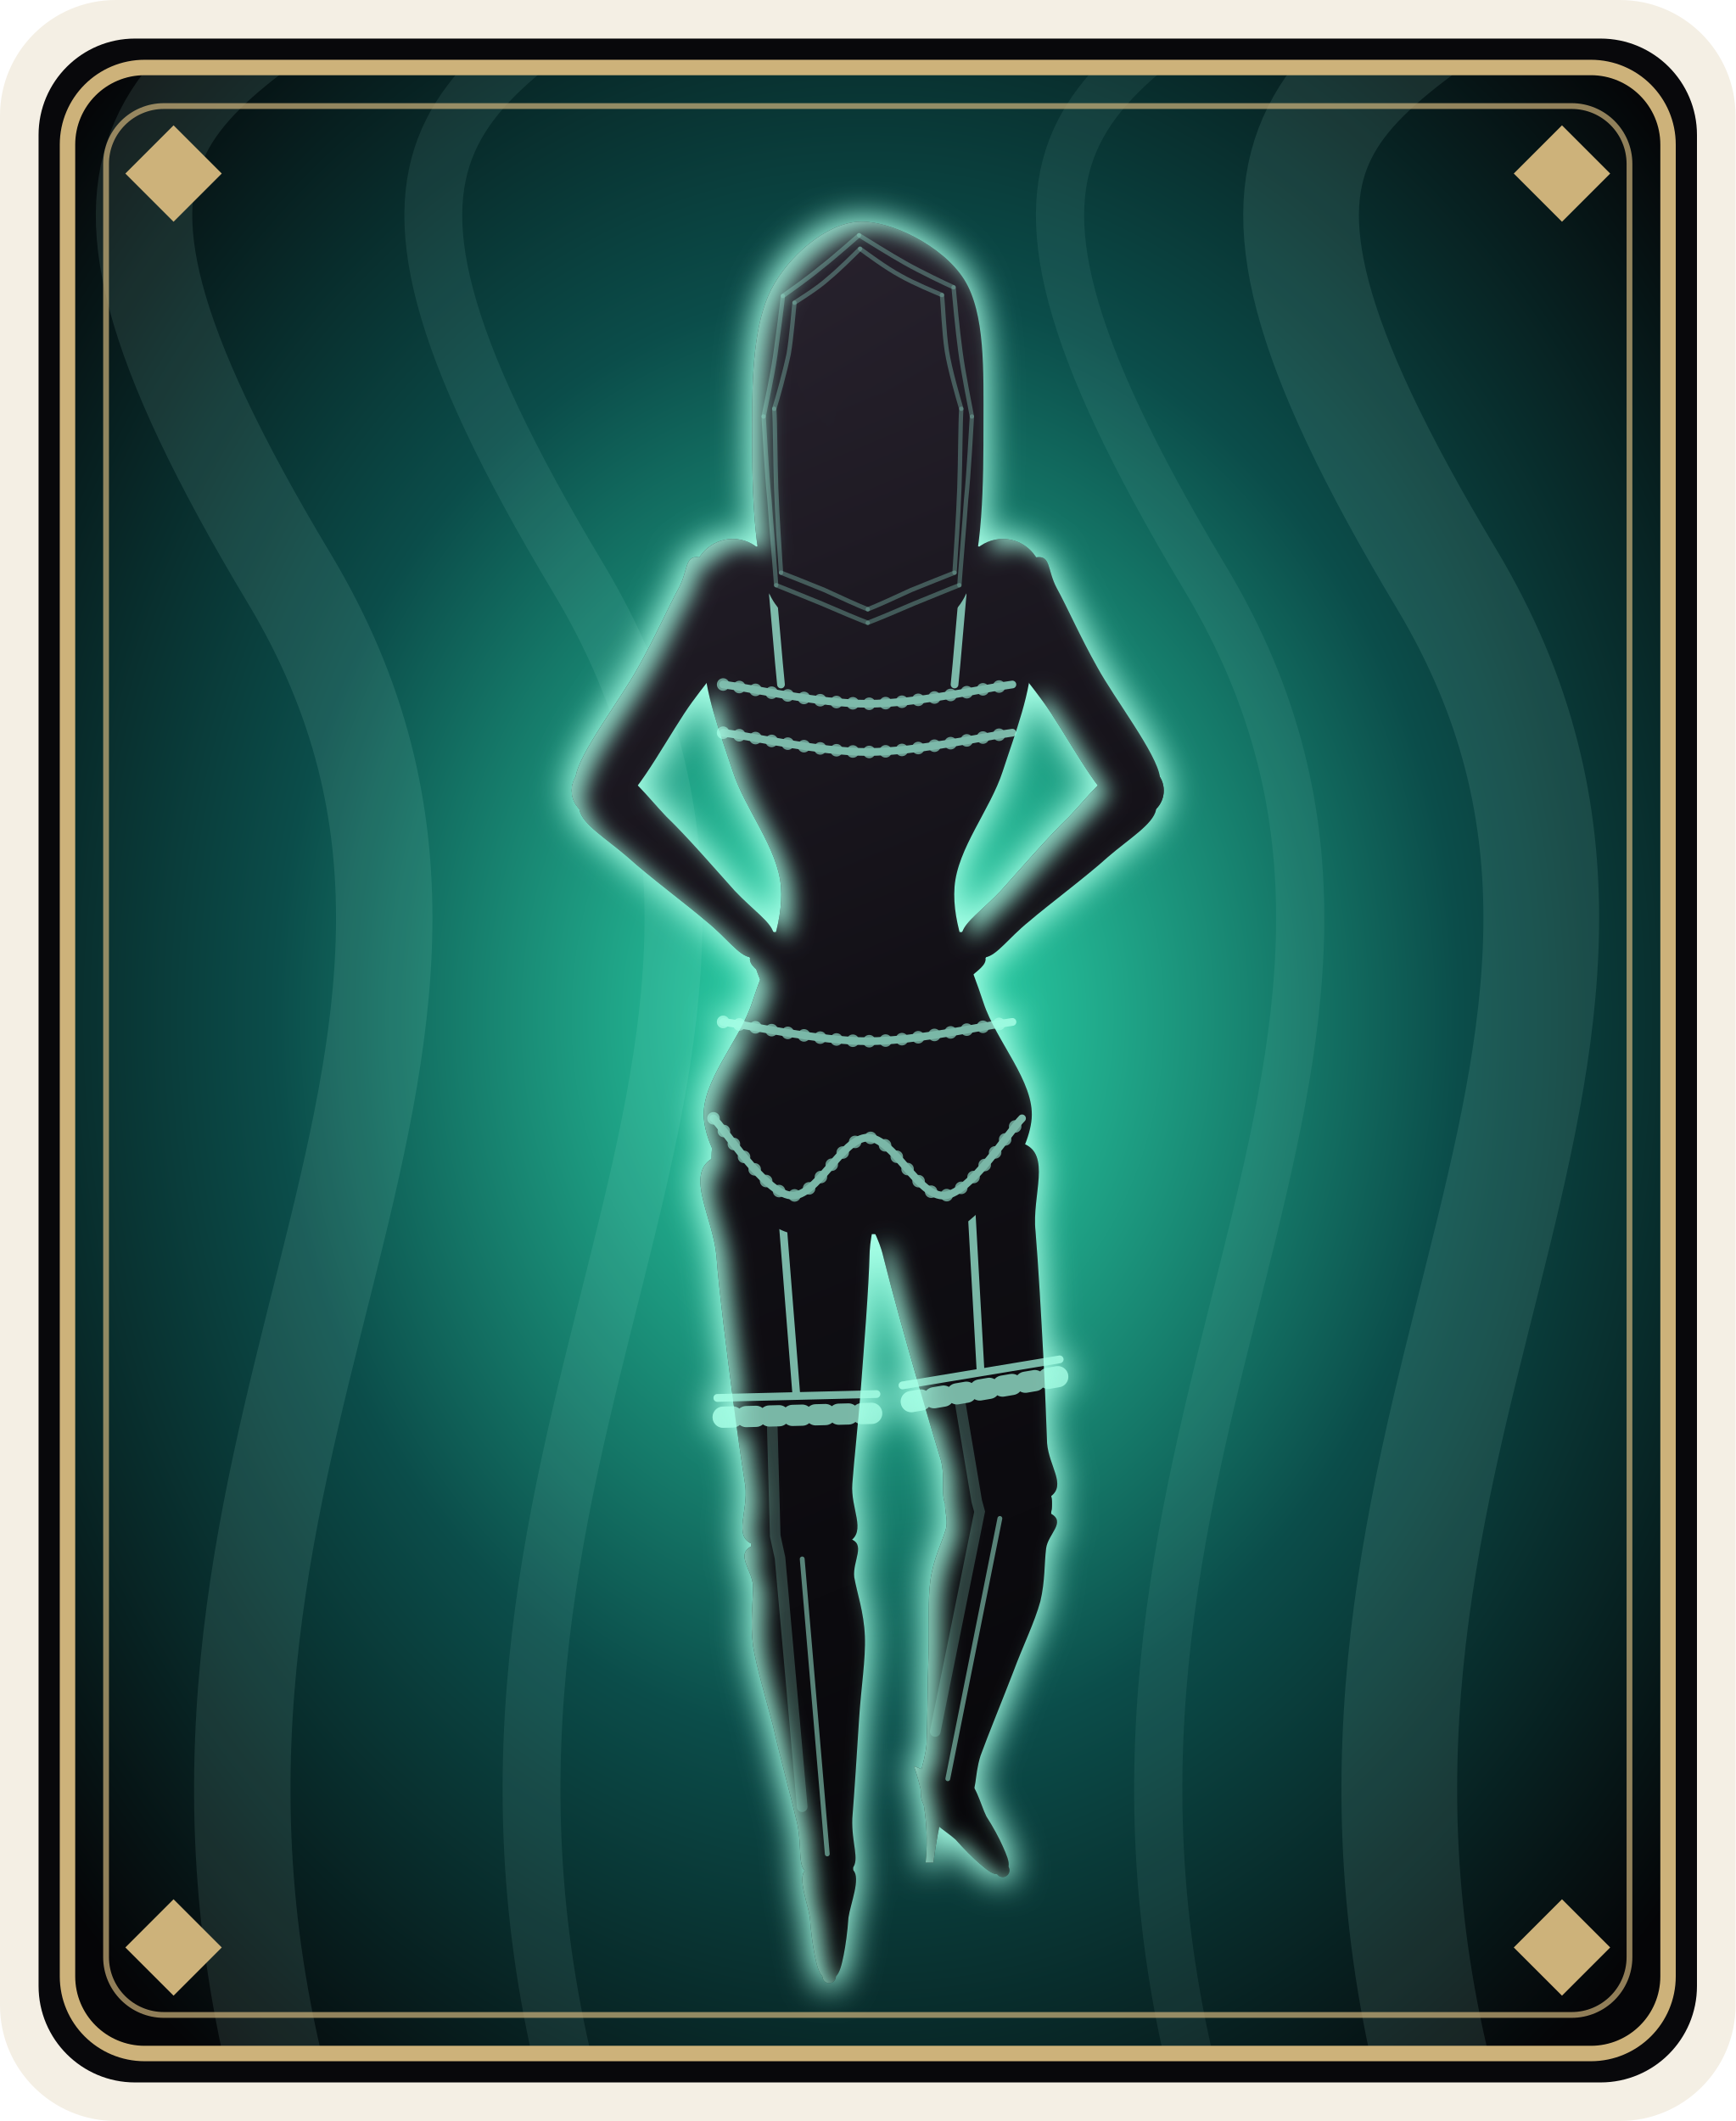
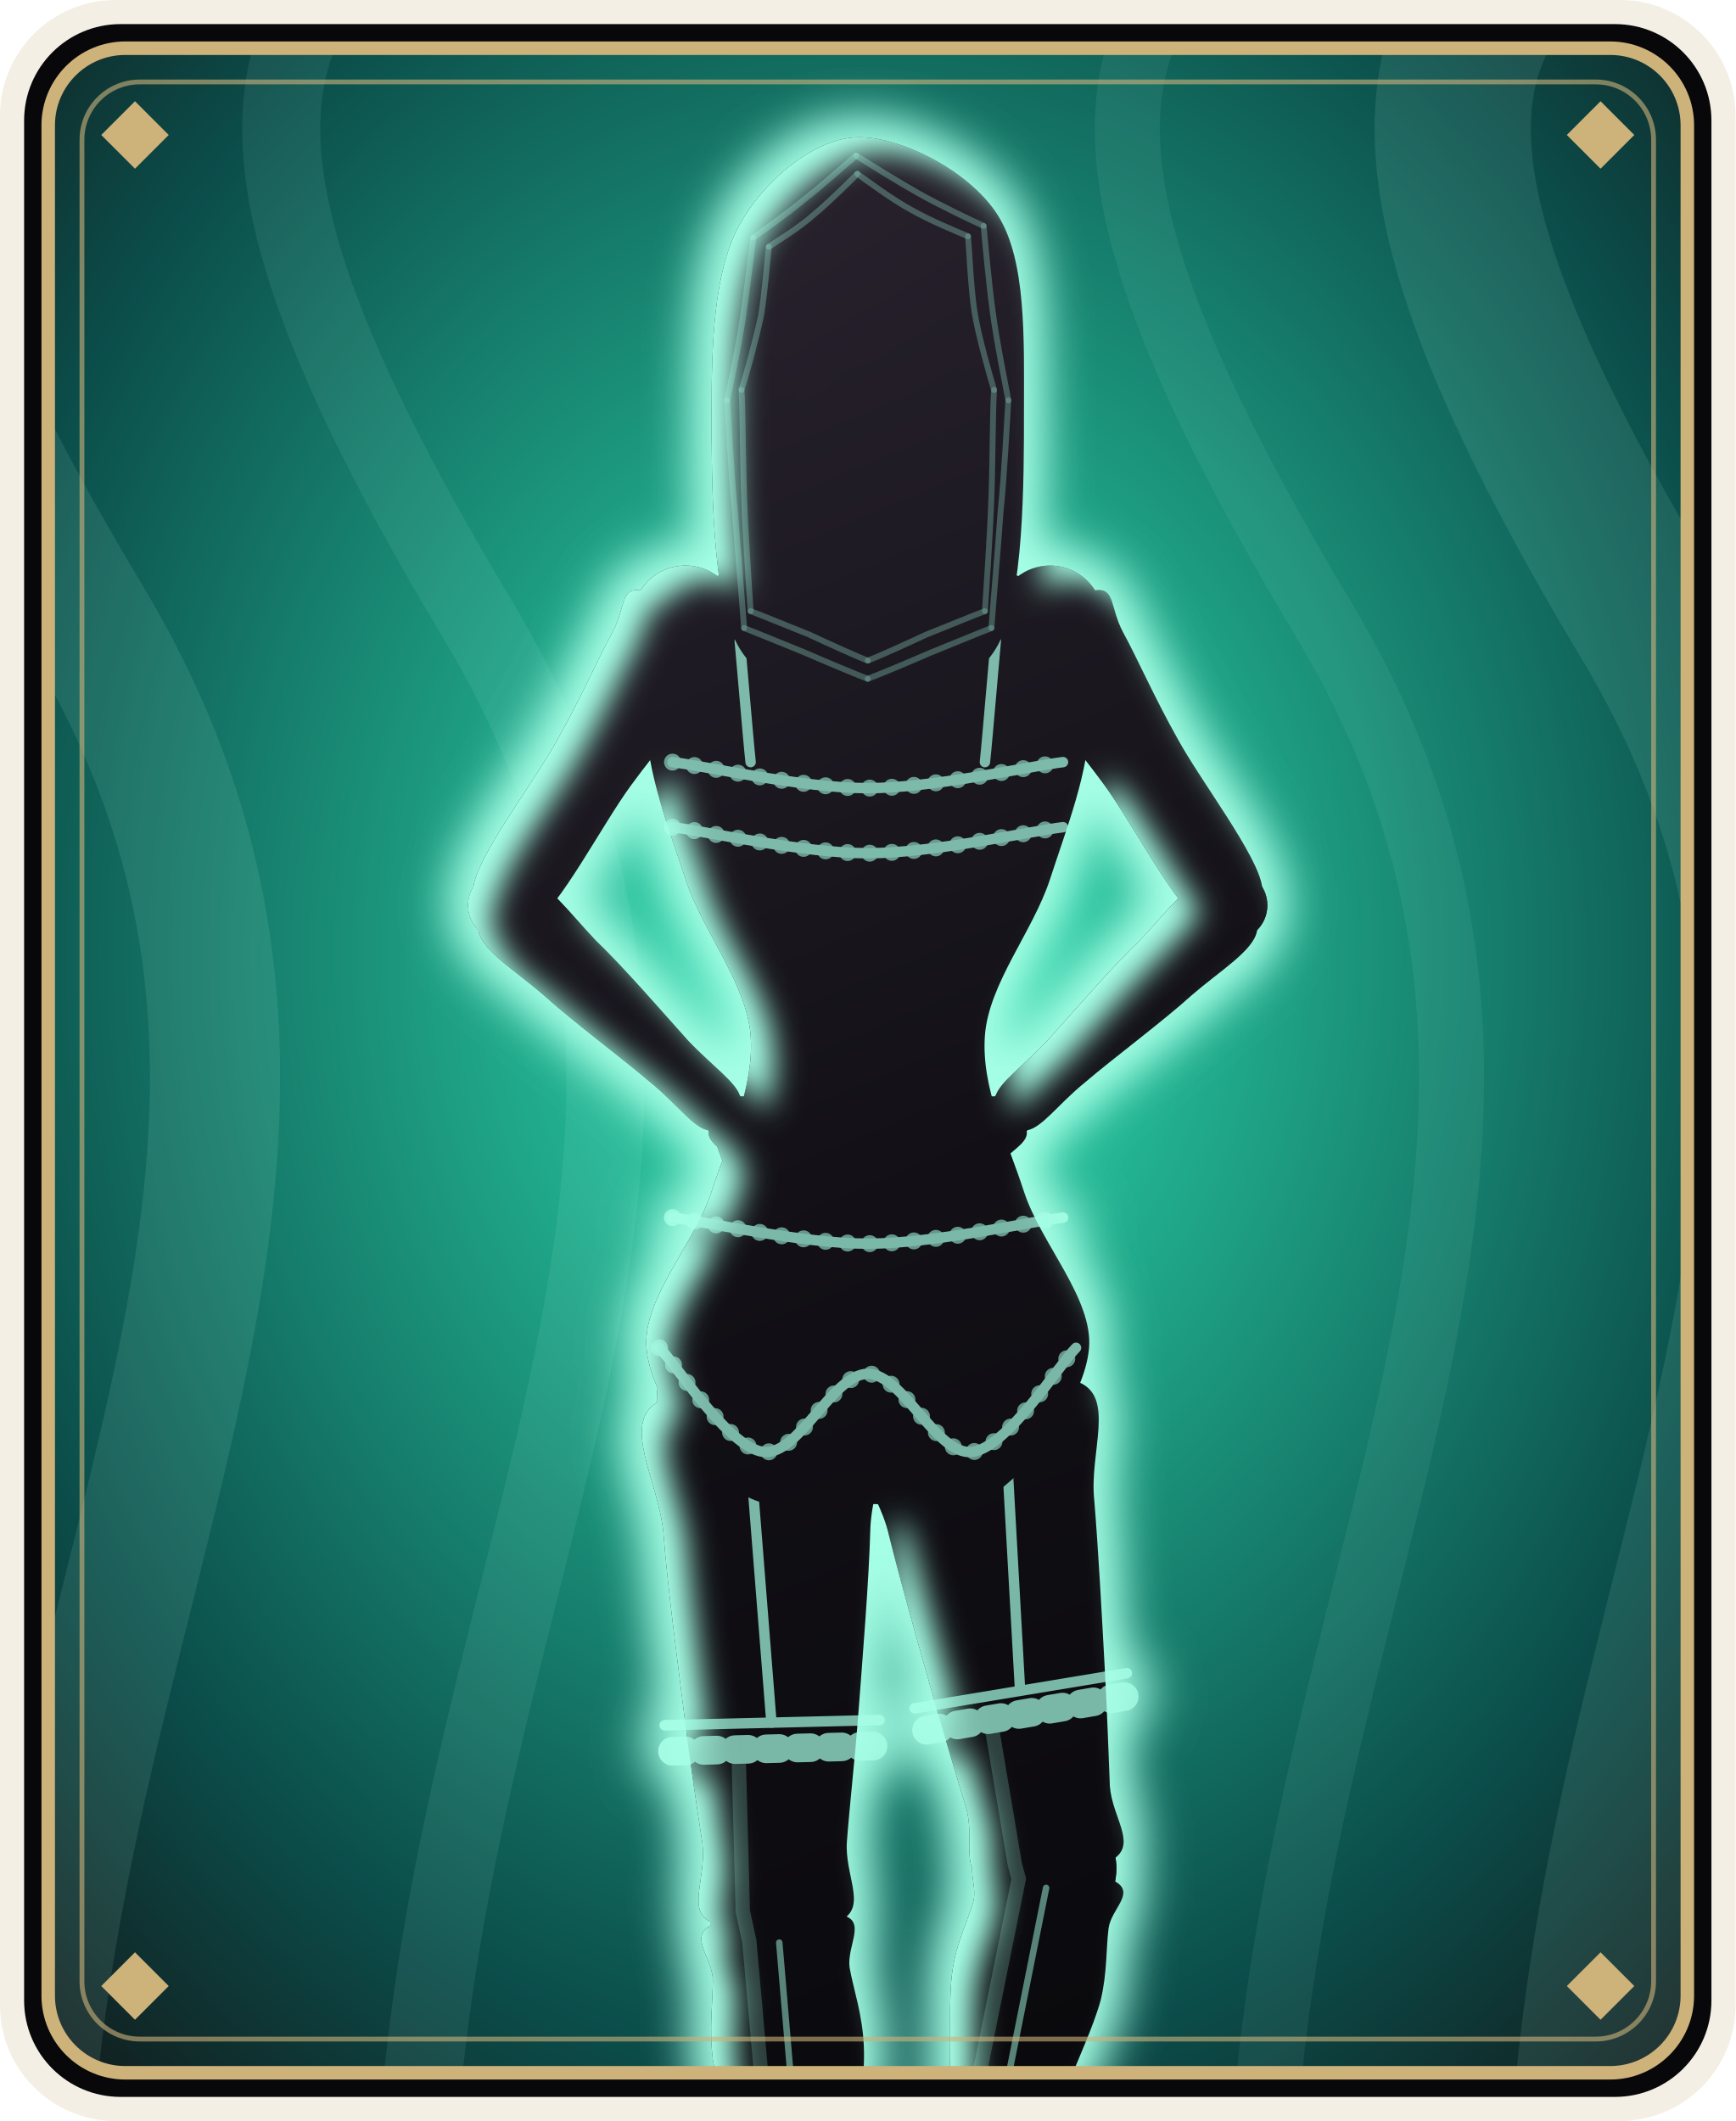
<svg xmlns="http://www.w3.org/2000/svg" viewBox="0 0 180 220" preserveAspectRatio="xMidYMid slice">
  <defs>
-     <radialGradient id="bg4" cx="50%" cy="48%" r="62%">
+     <radialGradient id="bg4" cx="50%" cy="45%" r="75%">
      <stop offset="0" stop-color="#2ee6b5" />
-       <stop offset=".55" stop-color="#0b4d4a" />
-       <stop offset="1" stop-color="#050507" />
+       <stop offset=".7" stop-color="#0b4d4a" />
+       <stop offset="1" stop-color="#140e10" />
    </radialGradient>
    <linearGradient id="skin" gradientUnits="userSpaceOnUse" x1="55" y1="25" x2="130" y2="205">
      <stop offset="0" stop-color="#2a2430" />
      <stop offset=".45" stop-color="#121016" />
      <stop offset="1" stop-color="#050507" />
    </linearGradient>
    <filter id="rim4" x="-30%" y="-30%" width="160%" height="160%" color-interpolation-filters="sRGB">
-       <feMorphology in="SourceAlpha" operator="dilate" radius="0.5" result="grow" />
-       <feGaussianBlur in="grow" stdDeviation="1.6" result="blur" />
+       <feMorphology in="SourceAlpha" operator="dilate" radius="1" result="grow" />
+       <feGaussianBlur in="grow" stdDeviation="2" result="blur" />
      <feFlood flood-color="#a6ffe6" result="col" />
      <feComposite in="col" in2="blur" operator="in" result="glow" />
      <feGaussianBlur in="SourceAlpha" stdDeviation="1.1" result="soft" />
-       <feOffset in="soft" dx="1.3" dy="0.8" result="shift" />
+       <feOffset in="soft" dx="1.8" dy="1.1" result="shift" />
      <feComposite in="SourceAlpha" in2="shift" operator="out" result="edge" />
      <feComposite in="col" in2="edge" operator="in" result="lit" />
      <feComponentTransfer in="lit" result="litsoft">
-         <feFuncA type="linear" slope="0.8" />
+         <feFuncA type="linear" slope="1" />
      </feComponentTransfer>
      <feMerge>
+         <feMergeNode in="glow" />
        <feMergeNode in="glow" />
        <feMergeNode in="SourceGraphic" />
        <feMergeNode in="litsoft" />
      </feMerge>
    </filter>
    <clipPath id="card4">
-       <rect x="7" y="7" width="166" height="206" rx="8" />
+       <rect x="5" y="5" width="170" height="210" rx="8" />
    </clipPath>
    <clipPath id="top4">
      <rect x="0" y="0" width="180" height="110.0" />
    </clipPath>
    <style>.lace { stroke-dasharray: 1 1.4; stroke-width: 2.2; } .seam { stroke-width: .5; opacity: .7; }
      .scallop { stroke-dasharray: 0 1.7; stroke-width: 1.3; opacity: .8; } .sheen { stroke-width: 1.1; opacity: .3; }
      .strand { stroke-width: .45; opacity: .4; }</style>
  </defs>
  <rect width="180" height="220" rx="12" fill="#f4efe4" />
-   <rect x="4" y="4" width="172" height="212" rx="10" fill="#08080b" />
+   <rect x="2.5" y="2.5" width="175" height="215" rx="10" fill="#08080b" />
  <g clip-path="url(#card4)">
    <rect width="180" height="220" fill="url(#bg4)" />
    <rect width="180" height="220" fill="#2ee6b5" opacity="0">
      <animate attributeName="opacity" values="0;.18;0" dur="2.6s" repeatCount="indefinite" />
    </rect>
-     <path d="M30,220 C10,150 60,110 30,60 S20,10 45,-10" fill="none" stroke="#bfffee" stroke-width="10" opacity="0.1" stroke-linecap="round" />
-     <path d="M60,220 C40,150 90,110 60,60 S50,10 75,-10" fill="none" stroke="#bfffee" stroke-width="6" opacity="0.08" stroke-linecap="round" />
-     <path d="M150,220 C130,150 180,110 150,60 S140,10 165,-10" fill="none" stroke="#bfffee" stroke-width="12" opacity="0.1" stroke-linecap="round" />
-     <path d="M125,220 C105,150 155,110 125,60 S115,10 140,-10" fill="none" stroke="#bfffee" stroke-width="5" opacity="0.07" stroke-linecap="round" />
-     <g filter="url(#rim4)">
-       <g>
+     <g transform="translate(-31.50 -16.80) scale(1.35)">
+       <path d="M30,220 C10,150 60,110 30,60 S20,10 45,-10" fill="none" stroke="#bfffee" stroke-width="10" opacity="0.1" stroke-linecap="round" />
+       <path d="M60,220 C40,150 90,110 60,60 S50,10 75,-10" fill="none" stroke="#bfffee" stroke-width="6" opacity="0.08" stroke-linecap="round" />
+       <path d="M150,220 C130,150 180,110 150,60 S140,10 165,-10" fill="none" stroke="#bfffee" stroke-width="12" opacity="0.1" stroke-linecap="round" />
+       <path d="M125,220 C105,150 155,110 125,60 S115,10 140,-10" fill="none" stroke="#bfffee" stroke-width="5" opacity="0.07" stroke-linecap="round" />
+       <g filter="url(#rim4)">
        <g>
-           <g fill="url(#skin)">
-             <path d="M73.8,120.2 C71.1,121.9 73.9,126.2 74.3,130.2 C74.6,134.2 75.4,140.2 75.9,144.2 C76.4,148.2 76.9,151.5 77.3,154.1 C77.6,156.8 76.1,159.2 77.9,160.1 C79.7,161.1 86.3,160.9 88.1,159.9 C89.9,158.8 88.2,156.5 88.4,153.9 C88.6,151.2 89.0,147.8 89.3,143.8 C89.6,139.8 90.1,133.8 90.2,129.8 C90.4,125.8 93.0,121.4 90.2,119.8 C87.5,118.2 76.4,118.5 73.8,120.2 Z" />
-             <circle cx="82.0" cy="120.0" r="8.2" />
-             <circle cx="83.0" cy="160.0" r="5.1" />
-             <path d="M77.9,160.4 C76.3,161.3 78.0,162.8 78.1,164.5 C78.1,166.3 77.8,168.3 78.1,170.7 C78.5,173.1 79.4,176.0 80.2,179.1 C80.9,182.2 82.1,186.6 82.7,189.2 C83.2,191.7 82.7,193.4 83.6,194.2 C84.6,195.0 87.6,194.7 88.4,193.8 C89.2,192.9 88.3,191.2 88.4,188.6 C88.6,186.1 88.9,181.5 89.1,178.3 C89.3,175.1 89.8,172.1 89.7,169.7 C89.6,167.2 88.9,165.3 88.6,163.6 C88.4,161.9 89.9,160.1 88.1,159.6 C86.3,159.0 79.6,159.6 77.9,160.4 Z" />
-             <circle cx="83.0" cy="160.0" r="5.1" />
-             <circle cx="86.0" cy="194.0" r="2.4" />
-             <path d="M83.5,194.0 C82.7,194.8 83.8,197.5 84.0,198.9 C84.1,200.4 84.3,201.8 84.5,202.8 C84.7,203.8 84.9,204.6 85.3,205.0 C85.7,205.4 86.3,205.4 86.7,205.0 C87.1,204.6 87.3,203.8 87.5,202.8 C87.7,201.8 87.9,200.4 88.0,198.9 C88.2,197.5 89.3,194.8 88.5,194.0 C87.7,193.2 84.3,193.2 83.5,194.0 Z" />
-             <circle cx="86.0" cy="194.0" r="2.5" />
-             <circle cx="86.0" cy="205.0" r="0.7" />
-             <path d="M84.1,190.8 Q85.8,195.8 85.7,200.8 L86.5,200.8 Q86.9,194.8 88.2,192.4 Z" />
-           </g>
-           <g fill="none" stroke="#a6ffe6" stroke-width="0.8" stroke-linecap="round" opacity="0.7">
-             <path d="M90.9,144.6 L74.4,145.0" />
-             <path class="lace" d="M90.4,146.6 L74.9,147.0" />
-             <path d="M80.0,112.0 L82.6,144.8" />
-             <path class="seam" d="M83.2,161.7 L85.8,192.3" />
-             <path class="sheen" d="M80.1,148.1 L80.4,159.3 L80.9,161.6 L83.2,187.4" />
-           </g>
-           <animateTransform attributeName="transform" type="rotate" values="0.00 82.0 120.0;1.50 82.0 120.0;2.60 82.0 120.0;3.00 82.0 120.0;2.60 82.0 120.0;1.50 82.0 120.0;0.00 82.0 120.0;-1.50 82.0 120.0;-2.60 82.0 120.0;-3.00 82.0 120.0;-2.60 82.0 120.0;-1.50 82.0 120.0;-0.00 82.0 120.0" dur="2.6s" repeatCount="indefinite" />
-         </g>
-         <g>
-           <g fill="url(#skin)">
-             <path d="M89.9,121.4 C87.4,123.3 90.8,126.8 91.6,130.3 C92.5,133.9 94.0,139.2 95.0,142.7 C96.0,146.2 96.9,149.2 97.6,151.5 C98.2,153.9 97.1,156.2 99.0,156.8 C100.9,157.4 107.4,156.4 109.0,155.2 C110.6,154.0 108.8,152.1 108.6,149.7 C108.5,147.2 108.4,144.2 108.2,140.5 C108.0,136.8 107.7,131.3 107.4,127.7 C107.0,124.0 109.1,119.7 106.1,118.6 C103.2,117.6 92.3,119.4 89.9,121.4 Z" />
-             <circle cx="98.0" cy="120.0" r="8.2" />
-             <circle cx="104.0" cy="156.0" r="5.1" />
-             <path d="M99.0,155.0 C97.2,155.3 98.5,157.1 98.1,158.6 C97.7,160.0 96.8,161.7 96.5,163.9 C96.2,166.0 96.4,168.8 96.3,171.6 C96.2,174.5 96.2,178.6 96.1,180.9 C95.9,183.2 94.9,184.6 95.6,185.5 C96.4,186.5 99.3,187.0 100.4,186.5 C101.4,185.9 101.0,184.3 101.7,182.1 C102.5,179.9 104.1,176.0 105.1,173.4 C106.1,170.7 107.3,168.3 107.9,166.1 C108.4,164.0 108.3,162.2 108.5,160.6 C108.7,159.1 110.6,157.9 109.0,157.0 C107.4,156.1 100.8,154.7 99.0,155.0 Z" />
-             <circle cx="104.0" cy="156.0" r="5.1" />
-             <circle cx="98.0" cy="186.0" r="2.4" />
-             <path d="M96.0,187.5 C95.8,188.6 98.1,189.9 99.1,190.8 C100.0,191.8 100.9,192.7 101.6,193.3 C102.3,193.9 102.9,194.4 103.4,194.4 C103.9,194.5 104.5,194.1 104.6,193.6 C104.7,193.1 104.4,192.4 104.0,191.5 C103.6,190.6 103.0,189.5 102.3,188.4 C101.7,187.2 101.1,184.6 100.0,184.5 C98.9,184.4 96.2,186.4 96.0,187.5 Z" />
-             <circle cx="98.0" cy="186.0" r="2.5" />
-             <circle cx="104.0" cy="194.0" r="0.7" />
-             <path d="M94.8,183.2 Q96.5,188.2 96.0,193.2 L96.8,193.2 Q97.6,187.2 98.9,184.8 Z" />
-           </g>
-           <g fill="none" stroke="#a6ffe6" stroke-width="0.8" stroke-linecap="round" opacity="0.7">
-             <path d="M109.9,141.0 L93.6,143.7" />
-             <path class="lace" d="M109.7,142.8 L94.4,145.4" />
-             <path d="M100.0,112.0 L101.7,142.3" />
-             <path class="seam" d="M103.7,157.5 L98.3,184.5" />
-             <path class="sheen" d="M99.6,145.6 L101.3,155.7 L101.6,156.8 L97.0,179.6" />
-           </g>
-           <animateTransform attributeName="transform" type="rotate" values="0.00 98.0 120.0;-6.00 98.0 120.0;-10.39 98.0 120.0;-12.00 98.0 120.0;-10.39 98.0 120.0;-6.00 98.0 120.0;-0.00 98.0 120.0;6.00 98.0 120.0;10.39 98.0 120.0;12.00 98.0 120.0;10.39 98.0 120.0;6.00 98.0 120.0;0.00 98.0 120.0" dur="2.6s" repeatCount="indefinite" />
-         </g>
-         <g>
-           <g fill="url(#skin)">
-             <path d="M76.0,58.0 C78.8,55.8 85.3,55.0 90.0,55.0 C94.7,55.0 101.2,55.8 104.0,58.0 C106.8,60.2 107.0,64.3 107.0,68.0 C107.0,71.7 105.3,76.0 104.0,80.0 C102.7,84.0 99.3,88.0 99.0,92.0 C98.7,96.0 100.7,100.0 102.0,104.0 C103.3,108.0 107.3,112.2 107.0,116.0 C106.7,119.8 102.8,125.0 100.0,127.0 C97.2,129.0 93.3,128.0 90.0,128.0 C86.7,128.0 82.8,129.0 80.0,127.0 C77.2,125.0 73.3,119.8 73.0,116.0 C72.7,112.2 76.7,108.0 78.0,104.0 C79.3,100.0 81.3,96.0 81.0,92.0 C80.7,88.0 77.3,84.0 76.0,80.0 C74.7,76.0 73.0,71.7 73.0,68.0 C73.0,64.3 73.2,60.2 76.0,58.0 Z" />
-           </g>
-           <g fill="none" stroke="#a6ffe6" stroke-width="0.8" stroke-linecap="round" opacity="0.7">
-             <path d="M75.0,76.0 C77.5,76.3 85.0,78.0 90.0,78.0 C95.0,78.0 102.5,76.3 105.0,76.0" />
-             <path d="M75.0,71.0 C77.5,71.3 85.0,73.0 90.0,73.0 C95.0,73.0 102.5,71.3 105.0,71.0" />
-             <path d="M81.0,71.0 C80.8,69.2 80.2,61.8 80.0,60.0" />
-             <path d="M99.0,71.0 C99.2,69.2 99.8,61.8 100.0,60.0" />
-             <path d="M75.0,106.0 C77.5,106.3 85.0,108.0 90.0,108.0 C95.0,108.0 102.5,106.3 105.0,106.0" />
-             <path d="M74.0,116.0 C75.3,117.3 79.3,123.7 82.0,124.0 C84.7,124.3 87.3,118.0 90.0,118.0 C92.7,118.0 95.3,124.3 98.0,124.0 C100.7,123.7 104.7,117.3 106.0,116.0" />
-             <path class="scallop" d="M75.0,76.0 C77.5,76.3 85.0,78.0 90.0,78.0 C95.0,78.0 102.5,76.3 105.0,76.0" />
-             <path class="scallop" d="M75.0,71.0 C77.5,71.3 85.0,73.0 90.0,73.0 C95.0,73.0 102.5,71.3 105.0,71.0" />
-             <path class="scallop" d="M75.0,106.0 C77.5,106.3 85.0,108.0 90.0,108.0 C95.0,108.0 102.5,106.3 105.0,106.0" />
-             <path class="scallop" d="M74.0,116.0 C75.3,117.3 79.3,123.7 82.0,124.0 C84.7,124.3 87.3,118.0 90.0,118.0 C92.7,118.0 95.3,124.3 98.0,124.0 C100.7,123.7 104.7,117.3 106.0,116.0" />
+           <g>
+             <g fill="url(#skin)">
+               <path d="M73.8,120.2 C71.1,121.9 73.9,126.2 74.3,130.2 C74.6,134.2 75.4,140.2 75.9,144.2 C76.4,148.2 76.9,151.5 77.3,154.1 C77.6,156.8 76.1,159.2 77.9,160.1 C79.7,161.1 86.3,160.9 88.1,159.9 C89.9,158.8 88.2,156.5 88.4,153.9 C88.6,151.2 89.0,147.8 89.3,143.8 C89.6,139.8 90.1,133.8 90.2,129.8 C90.4,125.8 93.0,121.4 90.2,119.8 C87.5,118.2 76.4,118.5 73.8,120.2 Z" />
+               <circle cx="82.0" cy="120.0" r="8.2" />
+               <circle cx="83.0" cy="160.0" r="5.1" />
+               <path d="M77.9,160.4 C76.3,161.3 78.0,162.8 78.1,164.5 C78.1,166.3 77.8,168.3 78.1,170.7 C78.5,173.1 79.4,176.0 80.2,179.1 C80.9,182.2 82.1,186.6 82.7,189.2 C83.2,191.7 82.7,193.4 83.6,194.2 C84.6,195.0 87.6,194.7 88.4,193.8 C89.2,192.9 88.3,191.2 88.4,188.6 C88.6,186.1 88.9,181.5 89.1,178.3 C89.3,175.1 89.8,172.1 89.7,169.7 C89.6,167.2 88.9,165.3 88.6,163.6 C88.4,161.9 89.9,160.1 88.1,159.6 C86.3,159.0 79.6,159.6 77.9,160.4 Z" />
+               <circle cx="83.0" cy="160.0" r="5.1" />
+               <circle cx="86.0" cy="194.0" r="2.4" />
+               <path d="M83.5,194.0 C82.7,194.8 83.8,197.5 84.0,198.9 C84.1,200.4 84.3,201.8 84.5,202.8 C84.7,203.8 84.9,204.6 85.3,205.0 C85.7,205.4 86.3,205.4 86.7,205.0 C87.1,204.6 87.3,203.8 87.5,202.8 C87.7,201.8 87.9,200.4 88.0,198.9 C88.2,197.5 89.3,194.8 88.5,194.0 C87.7,193.2 84.3,193.2 83.5,194.0 Z" />
+               <circle cx="86.0" cy="194.0" r="2.5" />
+               <circle cx="86.0" cy="205.0" r="0.7" />
+               <path d="M84.1,190.8 Q85.8,195.8 85.7,200.8 L86.5,200.8 Q86.9,194.8 88.2,192.4 Z" />
+             </g>
+             <g fill="none" stroke="#a6ffe6" stroke-width="0.8" stroke-linecap="round" opacity="0.7">
+               <path d="M90.9,144.6 L74.4,145.0" />
+               <path class="lace" d="M90.4,146.6 L74.9,147.0" />
+               <path d="M80.0,112.0 L82.6,144.8" />
+               <path class="seam" d="M83.2,161.7 L85.8,192.3" />
+               <path class="sheen" d="M80.1,148.1 L80.4,159.3 L80.9,161.6 L83.2,187.4" />
+             </g>
+             <animateTransform attributeName="transform" type="rotate" values="0.00 82.0 120.0;1.50 82.0 120.0;2.60 82.0 120.0;3.00 82.0 120.0;2.60 82.0 120.0;1.50 82.0 120.0;0.00 82.0 120.0;-1.50 82.0 120.0;-2.60 82.0 120.0;-3.00 82.0 120.0;-2.60 82.0 120.0;-1.50 82.0 120.0;-0.00 82.0 120.0" dur="2.6s" repeatCount="indefinite" />
          </g>
          <g>
            <g fill="url(#skin)">
-               <path d="M80.0,30.0 C81.8,26.5 85.7,23.2 89.0,23.0 C92.3,22.8 97.8,25.5 100.0,29.0 C102.2,32.5 102.0,38.5 102.0,44.0 C102.0,49.5 102.0,58.3 100.0,62.0 C98.0,65.7 93.3,66.0 90.0,66.0 C86.7,66.0 82.0,65.7 80.0,62.0 C78.0,58.3 78.0,49.3 78.0,44.0 C78.0,38.7 78.2,33.5 80.0,30.0 Z" />
-               <ellipse cx="90" cy="36" rx="8" ry="10" transform="rotate(-8 90 36)" />
-               <path d="M86.5,44.0 Q86.2,49.5 86.0,55.0 L94.0,55.0 Q93.8,49.5 93.5,44.0 Z" />
-               <circle cx="90.0" cy="44.0" r="3.5" />
-               <circle cx="90.0" cy="55.0" r="4.0" />
+               <path d="M89.9,121.4 C87.4,123.3 90.8,126.8 91.6,130.3 C92.5,133.9 94.0,139.2 95.0,142.7 C96.0,146.2 96.9,149.2 97.6,151.5 C98.2,153.9 97.1,156.2 99.0,156.8 C100.9,157.4 107.4,156.4 109.0,155.2 C110.6,154.0 108.8,152.1 108.6,149.7 C108.5,147.2 108.4,144.2 108.2,140.5 C108.0,136.8 107.7,131.3 107.4,127.7 C107.0,124.0 109.1,119.7 106.1,118.6 C103.2,117.6 92.3,119.4 89.9,121.4 Z" />
+               <circle cx="98.0" cy="120.0" r="8.2" />
+               <circle cx="104.0" cy="156.0" r="5.1" />
+               <path d="M99.0,155.0 C97.2,155.3 98.5,157.1 98.1,158.6 C97.7,160.0 96.8,161.7 96.5,163.9 C96.2,166.0 96.4,168.8 96.3,171.6 C96.2,174.5 96.2,178.6 96.1,180.9 C95.9,183.2 94.9,184.6 95.6,185.5 C96.4,186.5 99.3,187.0 100.4,186.5 C101.4,185.9 101.0,184.3 101.7,182.1 C102.5,179.9 104.1,176.0 105.1,173.4 C106.1,170.7 107.3,168.3 107.9,166.1 C108.4,164.0 108.3,162.2 108.5,160.6 C108.7,159.1 110.6,157.9 109.0,157.0 C107.4,156.1 100.8,154.7 99.0,155.0 Z" />
+               <circle cx="104.0" cy="156.0" r="5.1" />
+               <circle cx="98.0" cy="186.0" r="2.4" />
+               <path d="M96.0,187.5 C95.8,188.6 98.1,189.9 99.1,190.8 C100.0,191.8 100.9,192.7 101.6,193.3 C102.3,193.9 102.9,194.4 103.4,194.4 C103.9,194.5 104.5,194.1 104.6,193.6 C104.7,193.1 104.4,192.4 104.0,191.5 C103.6,190.6 103.0,189.5 102.3,188.4 C101.7,187.2 101.1,184.6 100.0,184.5 C98.9,184.4 96.2,186.4 96.0,187.5 Z" />
+               <circle cx="98.0" cy="186.0" r="2.5" />
+               <circle cx="104.0" cy="194.0" r="0.7" />
+               <path d="M94.8,183.2 Q96.5,188.2 96.0,193.2 L96.8,193.2 Q97.6,187.2 98.9,184.8 Z" />
            </g>
            <g fill="none" stroke="#a6ffe6" stroke-width="0.8" stroke-linecap="round" opacity="0.7">
-               <path class="strand" d="M81.2,30.7 C81.9,30.2 83.9,28.8 85.2,27.7 C86.5,26.7 88.5,24.9 89.1,24.4" />
-               <path class="strand" d="M82.4,31.4 C83.0,31.0 84.8,29.9 85.9,28.9 C87.0,28.0 88.7,26.3 89.2,25.8" />
-               <path class="strand" d="M89.1,24.4 C89.9,24.9 92.3,26.4 93.9,27.3 C95.5,28.2 98.0,29.4 98.9,29.8" />
-               <path class="strand" d="M89.2,25.8 C89.9,26.3 91.9,27.8 93.4,28.6 C94.8,29.4 97.0,30.3 97.7,30.6" />
-               <path class="strand" d="M98.9,29.8 C99.0,30.9 99.3,34.2 99.6,36.4 C99.9,38.7 100.6,42.1 100.8,43.2" />
-               <path class="strand" d="M97.7,30.6 C97.8,31.6 97.9,34.4 98.2,36.4 C98.5,38.3 99.4,41.4 99.7,42.4" />
-               <path class="strand" d="M100.8,43.2 C100.7,44.7 100.5,48.9 100.2,51.8 C100.0,54.7 99.6,59.2 99.5,60.7" />
-               <path class="strand" d="M99.7,42.4 C99.6,43.8 99.6,47.8 99.5,50.6 C99.4,53.5 99.1,57.9 99.0,59.4" />
-               <path class="strand" d="M99.5,60.7 C98.7,61.0 96.3,62.0 94.8,62.6 C93.2,63.3 90.8,64.3 90.0,64.6" />
-               <path class="strand" d="M99.0,59.4 C98.2,59.7 96.0,60.6 94.5,61.2 C93.0,61.9 90.8,62.9 90.0,63.2" />
-               <path class="strand" d="M90.0,64.6 C89.2,64.3 86.8,63.3 85.2,62.6 C83.7,62.0 81.3,61.0 80.5,60.7" />
-               <path class="strand" d="M90.0,63.2 C89.2,62.9 87.0,61.9 85.5,61.2 C84.0,60.6 81.8,59.7 81.0,59.4" />
-               <path class="strand" d="M80.5,60.7 C80.4,59.2 80.0,54.7 79.8,51.8 C79.5,48.9 79.3,44.7 79.2,43.2" />
-               <path class="strand" d="M81.0,59.4 C80.9,57.9 80.6,53.5 80.5,50.6 C80.4,47.8 80.4,43.8 80.3,42.4" />
-               <path class="strand" d="M79.2,43.2 C79.4,42.2 80.1,39.0 80.4,36.9 C80.7,34.8 81.1,31.7 81.2,30.7" />
-               <path class="strand" d="M80.3,42.4 C80.6,41.5 81.4,38.6 81.8,36.7 C82.1,34.9 82.3,32.3 82.4,31.4" />
-             </g>
-             <animateTransform attributeName="transform" type="rotate" values="10.00 90.0 55.0;8.66 90.0 55.0;5.00 90.0 55.0;0.00 90.0 55.0;-5.00 90.0 55.0;-8.66 90.0 55.0;-10.00 90.0 55.0;-8.66 90.0 55.0;-5.00 90.0 55.0;-0.00 90.0 55.0;5.00 90.0 55.0;8.66 90.0 55.0;10.00 90.0 55.0" dur="2.6s" repeatCount="indefinite" />
+               <path d="M109.9,141.0 L93.6,143.7" />
+               <path class="lace" d="M109.7,142.8 L94.4,145.4" />
+               <path d="M100.0,112.0 L101.7,142.3" />
+               <path class="seam" d="M103.7,157.5 L98.3,184.5" />
+               <path class="sheen" d="M99.6,145.6 L101.3,155.7 L101.6,156.8 L97.0,179.6" />
+             </g>
+             <animateTransform attributeName="transform" type="rotate" values="0.00 98.0 120.0;-6.00 98.0 120.0;-10.39 98.0 120.0;-12.00 98.0 120.0;-10.39 98.0 120.0;-6.00 98.0 120.0;-0.00 98.0 120.0;6.00 98.0 120.0;10.39 98.0 120.0;12.00 98.0 120.0;10.39 98.0 120.0;6.00 98.0 120.0;0.00 98.0 120.0" dur="2.6s" repeatCount="indefinite" />
          </g>
          <g>
            <g fill="url(#skin)">
-               <path d="M100.5,62.2 C99.7,63.5 101.3,63.8 102.6,65.6 C103.8,67.3 106.0,69.8 108.2,72.8 C110.4,75.8 113.7,82.2 115.7,83.4 C117.7,84.7 120.6,82.9 120.3,80.6 C120.0,78.2 115.6,72.5 113.8,69.2 C112.0,66.0 110.7,63.0 109.6,61.0 C108.6,59.1 109.0,57.6 107.5,57.8 C105.9,58.0 101.4,60.9 100.5,62.2 Z" />
-               <circle cx="104.0" cy="60.0" r="4.1" />
-               <circle cx="118.0" cy="82.0" r="2.7" />
+               <path d="M76.0,58.0 C78.8,55.8 85.3,55.0 90.0,55.0 C94.7,55.0 101.2,55.8 104.0,58.0 C106.8,60.2 107.0,64.3 107.0,68.0 C107.0,71.7 105.3,76.0 104.0,80.0 C102.7,84.0 99.3,88.0 99.0,92.0 C98.7,96.0 100.7,100.0 102.0,104.0 C103.3,108.0 107.3,112.2 107.0,116.0 C106.7,119.8 102.8,125.0 100.0,127.0 C97.2,129.0 93.3,128.0 90.0,128.0 C86.7,128.0 82.8,129.0 80.0,127.0 C77.2,125.0 73.3,119.8 73.0,116.0 C72.7,112.2 76.7,108.0 78.0,104.0 C79.3,100.0 81.3,96.0 81.0,92.0 C80.7,88.0 77.3,84.0 76.0,80.0 C74.7,76.0 73.0,71.7 73.0,68.0 C73.0,64.3 73.2,60.2 76.0,58.0 Z" />
+             </g>
+             <g fill="none" stroke="#a6ffe6" stroke-width="0.8" stroke-linecap="round" opacity="0.7">
+               <path d="M75.0,76.0 C77.5,76.3 85.0,78.0 90.0,78.0 C95.0,78.0 102.5,76.3 105.0,76.0" />
+               <path d="M75.0,71.0 C77.5,71.3 85.0,73.0 90.0,73.0 C95.0,73.0 102.5,71.3 105.0,71.0" />
+               <path d="M81.0,71.0 C80.8,69.2 80.2,61.8 80.0,60.0" />
+               <path d="M99.0,71.0 C99.2,69.2 99.8,61.8 100.0,60.0" />
+               <path d="M75.0,106.0 C77.5,106.3 85.0,108.0 90.0,108.0 C95.0,108.0 102.5,106.3 105.0,106.0" />
+               <path d="M74.0,116.0 C75.3,117.3 79.3,123.7 82.0,124.0 C84.7,124.3 87.3,118.0 90.0,118.0 C92.7,118.0 95.3,124.3 98.0,124.0 C100.7,123.7 104.7,117.3 106.0,116.0" />
+               <path class="scallop" d="M75.0,76.0 C77.5,76.3 85.0,78.0 90.0,78.0 C95.0,78.0 102.5,76.3 105.0,76.0" />
+               <path class="scallop" d="M75.0,71.0 C77.5,71.3 85.0,73.0 90.0,73.0 C95.0,73.0 102.5,71.3 105.0,71.0" />
+               <path class="scallop" d="M75.0,106.0 C77.5,106.3 85.0,108.0 90.0,108.0 C95.0,108.0 102.5,106.3 105.0,106.0" />
+               <path class="scallop" d="M74.0,116.0 C75.3,117.3 79.3,123.7 82.0,124.0 C84.7,124.3 87.3,118.0 90.0,118.0 C92.7,118.0 95.3,124.3 98.0,124.0 C100.7,123.7 104.7,117.3 106.0,116.0" />
            </g>
            <g>
              <g fill="url(#skin)">
-                 <path d="M116.1,80.0 C114.7,80.1 112.9,82.6 110.9,84.7 C108.8,86.7 105.6,90.4 103.8,92.4 C101.9,94.4 100.1,95.6 99.8,96.7 C99.5,97.9 101.0,99.5 102.2,99.3 C103.4,99.1 104.6,97.3 106.7,95.6 C108.8,93.8 112.7,90.9 114.9,88.9 C117.1,87.0 119.6,85.5 119.9,84.0 C120.1,82.5 117.6,79.9 116.1,80.0 Z" />
-                 <circle cx="118.0" cy="82.0" r="2.7" />
-                 <circle cx="101.0" cy="98.0" r="1.8" />
-                 <path d="M99.8,96.7 C99.0,96.5 98.3,97.6 97.6,98.2 C96.9,98.9 96.2,99.9 95.7,100.6 C95.3,101.4 95.0,102.1 95.1,102.6 C95.1,103.1 95.5,103.6 96.0,103.6 C96.5,103.7 97.3,103.5 98.1,103.1 C98.8,102.7 99.9,102.0 100.6,101.4 C101.3,100.7 102.4,100.1 102.2,99.3 C102.1,98.5 100.5,96.9 99.8,96.7 Z" />
-                 <circle cx="101.0" cy="98.0" r="1.8" />
-                 <circle cx="95.5" cy="103.1" r="0.7" />
-                 <path d="M100.9,96.9 C100.1,96.7 97.3,97.5 96.6,97.9 C95.9,98.3 96.0,98.9 96.7,99.1 C97.5,99.3 100.4,99.5 101.1,99.1 C101.8,98.7 101.6,97.1 100.9,96.9 Z" />
-                 <circle cx="101.0" cy="98.0" r="1.1" />
-                 <circle cx="96.7" cy="98.5" r="0.6" />
-               </g>
-               <animateTransform attributeName="transform" type="rotate" values="6.46 118.0 82.0;8.73 118.0 82.0;8.66 118.0 82.0;6.27 118.0 82.0;2.20 118.0 82.0;-2.46 118.0 82.0;-6.46 118.0 82.0;-8.73 118.0 82.0;-8.66 118.0 82.0;-6.27 118.0 82.0;-2.20 118.0 82.0;2.46 118.0 82.0;6.46 118.0 82.0" dur="2.6s" repeatCount="indefinite" />
-             </g>
-             <animateTransform attributeName="transform" type="rotate" values="0.00 104.0 60.0;3.50 104.0 60.0;6.06 104.0 60.0;7.00 104.0 60.0;6.06 104.0 60.0;3.50 104.0 60.0;0.00 104.0 60.0;-3.50 104.0 60.0;-6.06 104.0 60.0;-7.00 104.0 60.0;-6.06 104.0 60.0;-3.50 104.0 60.0;-0.00 104.0 60.0" dur="2.6s" repeatCount="indefinite" />
-           </g>
-           <g>
-             <g fill="url(#skin)">
-               <path d="M72.5,57.8 C71.0,57.6 71.4,59.1 70.4,61.0 C69.3,63.0 68.0,66.0 66.2,69.2 C64.4,72.5 60.0,78.2 59.7,80.6 C59.4,82.9 62.3,84.7 64.3,83.4 C66.3,82.2 69.6,75.8 71.8,72.8 C74.0,69.8 76.2,67.3 77.4,65.6 C78.7,63.8 80.3,63.5 79.5,62.2 C78.6,60.9 74.1,58.0 72.5,57.8 Z" />
-               <circle cx="76.0" cy="60.0" r="4.1" />
-               <circle cx="62.0" cy="82.0" r="2.7" />
+                 <path d="M80.0,30.0 C81.8,26.5 85.7,23.2 89.0,23.0 C92.3,22.8 97.8,25.5 100.0,29.0 C102.2,32.5 102.0,38.5 102.0,44.0 C102.0,49.5 102.0,58.3 100.0,62.0 C98.0,65.7 93.3,66.0 90.0,66.0 C86.7,66.0 82.0,65.7 80.0,62.0 C78.0,58.3 78.0,49.3 78.0,44.0 C78.0,38.7 78.2,33.5 80.0,30.0 Z" />
+                 <ellipse cx="90" cy="36" rx="8" ry="10" transform="rotate(-8 90 36)" />
+                 <path d="M86.5,44.0 Q86.2,49.5 86.0,55.0 L94.0,55.0 Q93.8,49.5 93.5,44.0 Z" />
+                 <circle cx="90.0" cy="44.0" r="3.5" />
+                 <circle cx="90.0" cy="55.0" r="4.0" />
+               </g>
+               <g fill="none" stroke="#a6ffe6" stroke-width="0.8" stroke-linecap="round" opacity="0.7">
+                 <path class="strand" d="M81.2,30.7 C81.9,30.2 83.9,28.8 85.2,27.7 C86.5,26.7 88.5,24.9 89.1,24.4" />
+                 <path class="strand" d="M82.4,31.4 C83.0,31.0 84.8,29.9 85.9,28.9 C87.0,28.0 88.7,26.3 89.2,25.8" />
+                 <path class="strand" d="M89.1,24.4 C89.9,24.9 92.3,26.4 93.9,27.3 C95.5,28.2 98.0,29.4 98.9,29.8" />
+                 <path class="strand" d="M89.2,25.8 C89.9,26.3 91.9,27.8 93.4,28.6 C94.8,29.4 97.0,30.3 97.7,30.6" />
+                 <path class="strand" d="M98.9,29.8 C99.0,30.9 99.3,34.2 99.6,36.4 C99.9,38.7 100.6,42.1 100.8,43.2" />
+                 <path class="strand" d="M97.7,30.6 C97.8,31.6 97.9,34.4 98.2,36.4 C98.5,38.3 99.4,41.4 99.7,42.4" />
+                 <path class="strand" d="M100.8,43.2 C100.7,44.7 100.5,48.9 100.2,51.8 C100.0,54.7 99.6,59.2 99.5,60.7" />
+                 <path class="strand" d="M99.7,42.4 C99.6,43.8 99.6,47.8 99.5,50.6 C99.4,53.5 99.1,57.9 99.0,59.4" />
+                 <path class="strand" d="M99.5,60.7 C98.7,61.0 96.3,62.0 94.8,62.6 C93.2,63.3 90.8,64.3 90.0,64.6" />
+                 <path class="strand" d="M99.0,59.4 C98.2,59.7 96.0,60.6 94.5,61.2 C93.0,61.9 90.8,62.9 90.0,63.2" />
+                 <path class="strand" d="M90.0,64.6 C89.2,64.3 86.8,63.3 85.2,62.6 C83.7,62.0 81.3,61.0 80.5,60.7" />
+                 <path class="strand" d="M90.0,63.2 C89.2,62.9 87.0,61.9 85.5,61.2 C84.0,60.6 81.8,59.7 81.0,59.4" />
+                 <path class="strand" d="M80.5,60.7 C80.4,59.2 80.0,54.7 79.8,51.8 C79.5,48.9 79.3,44.7 79.2,43.2" />
+                 <path class="strand" d="M81.0,59.4 C80.9,57.9 80.6,53.5 80.5,50.6 C80.4,47.8 80.4,43.8 80.3,42.4" />
+                 <path class="strand" d="M79.2,43.2 C79.4,42.2 80.1,39.0 80.4,36.9 C80.7,34.8 81.1,31.7 81.2,30.7" />
+                 <path class="strand" d="M80.3,42.4 C80.6,41.5 81.4,38.6 81.8,36.7 C82.1,34.9 82.3,32.3 82.4,31.4" />
+               </g>
+               <animateTransform attributeName="transform" type="rotate" values="10.00 90.0 55.0;8.66 90.0 55.0;5.00 90.0 55.0;0.00 90.0 55.0;-5.00 90.0 55.0;-8.66 90.0 55.0;-10.00 90.0 55.0;-8.66 90.0 55.0;-5.00 90.0 55.0;-0.00 90.0 55.0;5.00 90.0 55.0;8.66 90.0 55.0;10.00 90.0 55.0" dur="2.6s" repeatCount="indefinite" />
            </g>
            <g>
              <g fill="url(#skin)">
-                 <path d="M60.1,84.0 C60.4,85.5 62.9,87.0 65.1,88.9 C67.3,90.9 71.2,93.8 73.3,95.6 C75.4,97.3 76.6,99.1 77.8,99.3 C79.0,99.5 80.5,97.9 80.2,96.7 C79.9,95.6 78.1,94.4 76.2,92.4 C74.4,90.4 71.2,86.7 69.1,84.7 C67.1,82.6 65.3,80.1 63.9,80.0 C62.4,79.9 59.9,82.5 60.1,84.0 Z" />
+                 <path d="M100.5,62.2 C99.7,63.5 101.3,63.8 102.6,65.6 C103.8,67.3 106.0,69.8 108.2,72.8 C110.4,75.8 113.7,82.2 115.7,83.4 C117.7,84.7 120.6,82.9 120.3,80.6 C120.0,78.2 115.6,72.5 113.8,69.2 C112.0,66.0 110.7,63.0 109.6,61.0 C108.6,59.1 109.0,57.6 107.5,57.8 C105.9,58.0 101.4,60.9 100.5,62.2 Z" />
+                 <circle cx="104.0" cy="60.0" r="4.1" />
+                 <circle cx="118.0" cy="82.0" r="2.7" />
+               </g>
+               <g>
+                 <g fill="url(#skin)">
+                   <path d="M116.1,80.0 C114.7,80.1 112.9,82.6 110.9,84.7 C108.8,86.7 105.6,90.4 103.8,92.4 C101.9,94.4 100.1,95.6 99.8,96.7 C99.5,97.9 101.0,99.5 102.2,99.3 C103.4,99.1 104.6,97.3 106.7,95.6 C108.8,93.8 112.7,90.9 114.9,88.9 C117.1,87.0 119.6,85.5 119.9,84.0 C120.1,82.5 117.6,79.9 116.1,80.0 Z" />
+                   <circle cx="118.0" cy="82.0" r="2.7" />
+                   <circle cx="101.0" cy="98.0" r="1.8" />
+                   <path d="M99.8,96.7 C99.0,96.5 98.3,97.6 97.6,98.2 C96.9,98.9 96.2,99.9 95.7,100.6 C95.3,101.4 95.0,102.1 95.1,102.6 C95.1,103.1 95.5,103.6 96.0,103.6 C96.5,103.7 97.3,103.5 98.1,103.1 C98.8,102.7 99.9,102.0 100.6,101.4 C101.3,100.7 102.4,100.1 102.2,99.3 C102.1,98.5 100.5,96.9 99.8,96.7 Z" />
+                   <circle cx="101.0" cy="98.0" r="1.8" />
+                   <circle cx="95.5" cy="103.1" r="0.7" />
+                   <path d="M100.9,96.9 C100.1,96.7 97.3,97.5 96.6,97.9 C95.9,98.3 96.0,98.9 96.7,99.1 C97.5,99.3 100.4,99.5 101.1,99.1 C101.8,98.7 101.6,97.1 100.9,96.9 Z" />
+                   <circle cx="101.0" cy="98.0" r="1.1" />
+                   <circle cx="96.7" cy="98.5" r="0.6" />
+                 </g>
+                 <animateTransform attributeName="transform" type="rotate" values="6.46 118.0 82.0;8.73 118.0 82.0;8.66 118.0 82.0;6.27 118.0 82.0;2.20 118.0 82.0;-2.46 118.0 82.0;-6.46 118.0 82.0;-8.73 118.0 82.0;-8.66 118.0 82.0;-6.27 118.0 82.0;-2.20 118.0 82.0;2.46 118.0 82.0;6.46 118.0 82.0" dur="2.6s" repeatCount="indefinite" />
+               </g>
+               <animateTransform attributeName="transform" type="rotate" values="0.00 104.0 60.0;3.50 104.0 60.0;6.06 104.0 60.0;7.00 104.0 60.0;6.06 104.0 60.0;3.50 104.0 60.0;0.00 104.0 60.0;-3.50 104.0 60.0;-6.06 104.0 60.0;-7.00 104.0 60.0;-6.06 104.0 60.0;-3.50 104.0 60.0;-0.00 104.0 60.0" dur="2.6s" repeatCount="indefinite" />
+             </g>
+             <g>
+               <g fill="url(#skin)">
+                 <path d="M72.5,57.8 C71.0,57.6 71.4,59.1 70.4,61.0 C69.3,63.0 68.0,66.0 66.2,69.2 C64.4,72.5 60.0,78.2 59.7,80.6 C59.4,82.9 62.3,84.7 64.3,83.4 C66.3,82.2 69.6,75.8 71.8,72.8 C74.0,69.8 76.2,67.3 77.4,65.6 C78.7,63.8 80.3,63.5 79.5,62.2 C78.6,60.9 74.1,58.0 72.5,57.8 Z" />
+                 <circle cx="76.0" cy="60.0" r="4.1" />
                <circle cx="62.0" cy="82.0" r="2.7" />
-                 <circle cx="79.0" cy="98.0" r="1.8" />
-                 <path d="M77.8,99.3 C77.6,100.1 78.7,100.7 79.4,101.4 C80.1,102.0 81.2,102.7 81.9,103.1 C82.7,103.5 83.5,103.7 84.0,103.6 C84.5,103.6 84.9,103.1 84.9,102.6 C85.0,102.1 84.7,101.4 84.3,100.6 C83.8,99.9 83.1,98.9 82.4,98.2 C81.7,97.6 81.0,96.5 80.2,96.7 C79.5,96.9 77.9,98.5 77.8,99.3 Z" />
-                 <circle cx="79.0" cy="98.0" r="1.8" />
-                 <circle cx="84.5" cy="103.1" r="0.7" />
-                 <path d="M77.9,98.2 C77.8,99.0 78.8,101.7 79.2,102.4 C79.6,103.1 80.2,103.0 80.4,102.2 C80.5,101.4 80.5,98.5 80.1,97.8 C79.7,97.1 78.1,97.4 77.9,98.2 Z" />
-                 <circle cx="79.0" cy="98.0" r="1.1" />
-                 <circle cx="79.8" cy="102.3" r="0.6" />
-               </g>
-               <animateTransform attributeName="transform" type="rotate" values="-6.46 62.0 82.0;-8.73 62.0 82.0;-8.66 62.0 82.0;-6.27 62.0 82.0;-2.20 62.0 82.0;2.46 62.0 82.0;6.46 62.0 82.0;8.73 62.0 82.0;8.66 62.0 82.0;6.27 62.0 82.0;2.20 62.0 82.0;-2.46 62.0 82.0;-6.46 62.0 82.0" dur="2.6s" repeatCount="indefinite" />
-             </g>
-             <animateTransform attributeName="transform" type="rotate" values="0.00 76.0 60.0;-3.50 76.0 60.0;-6.06 76.0 60.0;-7.00 76.0 60.0;-6.06 76.0 60.0;-3.50 76.0 60.0;-0.00 76.0 60.0;3.50 76.0 60.0;6.06 76.0 60.0;7.00 76.0 60.0;6.06 76.0 60.0;3.50 76.0 60.0;0.00 76.0 60.0" dur="2.6s" repeatCount="indefinite" />
+               </g>
+               <g>
+                 <g fill="url(#skin)">
+                   <path d="M60.1,84.0 C60.4,85.5 62.9,87.0 65.1,88.9 C67.3,90.9 71.2,93.8 73.3,95.6 C75.4,97.3 76.6,99.1 77.8,99.3 C79.0,99.5 80.5,97.9 80.2,96.7 C79.9,95.6 78.1,94.4 76.2,92.4 C74.4,90.4 71.2,86.7 69.1,84.7 C67.1,82.6 65.3,80.1 63.9,80.0 C62.4,79.9 59.9,82.5 60.1,84.0 Z" />
+                   <circle cx="62.0" cy="82.0" r="2.7" />
+                   <circle cx="79.0" cy="98.0" r="1.8" />
+                   <path d="M77.8,99.3 C77.6,100.1 78.7,100.7 79.4,101.4 C80.1,102.0 81.2,102.7 81.9,103.1 C82.7,103.5 83.5,103.7 84.0,103.6 C84.5,103.6 84.9,103.1 84.9,102.6 C85.0,102.1 84.7,101.4 84.3,100.6 C83.8,99.9 83.1,98.9 82.4,98.2 C81.7,97.6 81.0,96.5 80.2,96.7 C79.5,96.9 77.9,98.5 77.8,99.3 Z" />
+                   <circle cx="79.0" cy="98.0" r="1.8" />
+                   <circle cx="84.5" cy="103.1" r="0.7" />
+                   <path d="M77.9,98.2 C77.8,99.0 78.8,101.7 79.2,102.4 C79.6,103.1 80.2,103.0 80.4,102.2 C80.5,101.4 80.5,98.5 80.1,97.8 C79.7,97.1 78.1,97.4 77.9,98.2 Z" />
+                   <circle cx="79.0" cy="98.0" r="1.1" />
+                   <circle cx="79.8" cy="102.3" r="0.6" />
+                 </g>
+                 <animateTransform attributeName="transform" type="rotate" values="-6.46 62.0 82.0;-8.73 62.0 82.0;-8.66 62.0 82.0;-6.27 62.0 82.0;-2.20 62.0 82.0;2.46 62.0 82.0;6.46 62.0 82.0;8.73 62.0 82.0;8.66 62.0 82.0;6.27 62.0 82.0;2.20 62.0 82.0;-2.46 62.0 82.0;-6.46 62.0 82.0" dur="2.6s" repeatCount="indefinite" />
+               </g>
+               <animateTransform attributeName="transform" type="rotate" values="0.00 76.0 60.0;-3.50 76.0 60.0;-6.06 76.0 60.0;-7.00 76.0 60.0;-6.06 76.0 60.0;-3.50 76.0 60.0;-0.00 76.0 60.0;3.50 76.0 60.0;6.06 76.0 60.0;7.00 76.0 60.0;6.06 76.0 60.0;3.50 76.0 60.0;0.00 76.0 60.0" dur="2.6s" repeatCount="indefinite" />
+             </g>
+             <animateTransform attributeName="transform" type="rotate" values="0.00 90.0 120.0;-4.50 90.0 120.0;-7.79 90.0 120.0;-9.00 90.0 120.0;-7.79 90.0 120.0;-4.50 90.0 120.0;-0.00 90.0 120.0;4.50 90.0 120.0;7.79 90.0 120.0;9.00 90.0 120.0;7.79 90.0 120.0;4.50 90.0 120.0;0.00 90.0 120.0" dur="2.6s" repeatCount="indefinite" />
          </g>
-           <animateTransform attributeName="transform" type="rotate" values="0.00 90.0 120.0;-4.50 90.0 120.0;-7.79 90.0 120.0;-9.00 90.0 120.0;-7.79 90.0 120.0;-4.50 90.0 120.0;-0.00 90.0 120.0;4.50 90.0 120.0;7.79 90.0 120.0;9.00 90.0 120.0;7.79 90.0 120.0;4.50 90.0 120.0;0.00 90.0 120.0" dur="2.6s" repeatCount="indefinite" />
+           <animateTransform attributeName="transform" type="rotate" values="0.00 86.0 200.0;2.25 86.0 200.0;3.90 86.0 200.0;4.50 86.0 200.0;3.90 86.0 200.0;2.25 86.0 200.0;0.00 86.0 200.0;-2.25 86.0 200.0;-3.90 86.0 200.0;-4.50 86.0 200.0;-3.90 86.0 200.0;-2.25 86.0 200.0;-0.00 86.0 200.0" dur="2.6s" repeatCount="indefinite" />
        </g>
-         <animateTransform attributeName="transform" type="rotate" values="0.00 86.0 200.0;2.25 86.0 200.0;3.90 86.0 200.0;4.50 86.0 200.0;3.90 86.0 200.0;2.25 86.0 200.0;0.00 86.0 200.0;-2.25 86.0 200.0;-3.90 86.0 200.0;-4.50 86.0 200.0;-3.90 86.0 200.0;-2.25 86.0 200.0;-0.00 86.0 200.0" dur="2.6s" repeatCount="indefinite" />
      </g>
    </g>
  </g>
-   <rect x="7" y="7" width="166" height="206" rx="8" fill="none" stroke="#cdb27a" stroke-width="1.6" />
-   <rect x="11" y="11" width="158" height="198" rx="6" fill="none" stroke="#cdb27a" stroke-width=".6" opacity=".7" />
-   <path d="M18,13 L23,18 L18,23 L13,18 Z" fill="#cdb27a" />
-   <path d="M162,13 L167,18 L162,23 L157,18 Z" fill="#cdb27a" />
-   <path d="M18,197 L23,202 L18,207 L13,202 Z" fill="#cdb27a" />
-   <path d="M162,197 L167,202 L162,207 L157,202 Z" fill="#cdb27a" />
+   <rect x="5" y="5" width="170" height="210" rx="8" fill="none" stroke="#cdb27a" stroke-width="1.4" />
+   <rect x="8.5" y="8.5" width="163" height="203" rx="6" fill="none" stroke="#cdb27a" stroke-width=".5" opacity=".6" />
+   <path d="M14,10.5 L17.5,14 L14,17.5 L10.5,14 Z" fill="#cdb27a" />
+   <path d="M166,10.5 L169.5,14 L166,17.5 L162.5,14 Z" fill="#cdb27a" />
+   <path d="M14,202.5 L17.5,206 L14,209.5 L10.5,206 Z" fill="#cdb27a" />
+   <path d="M166,202.5 L169.5,206 L166,209.5 L162.5,206 Z" fill="#cdb27a" />
</svg>
